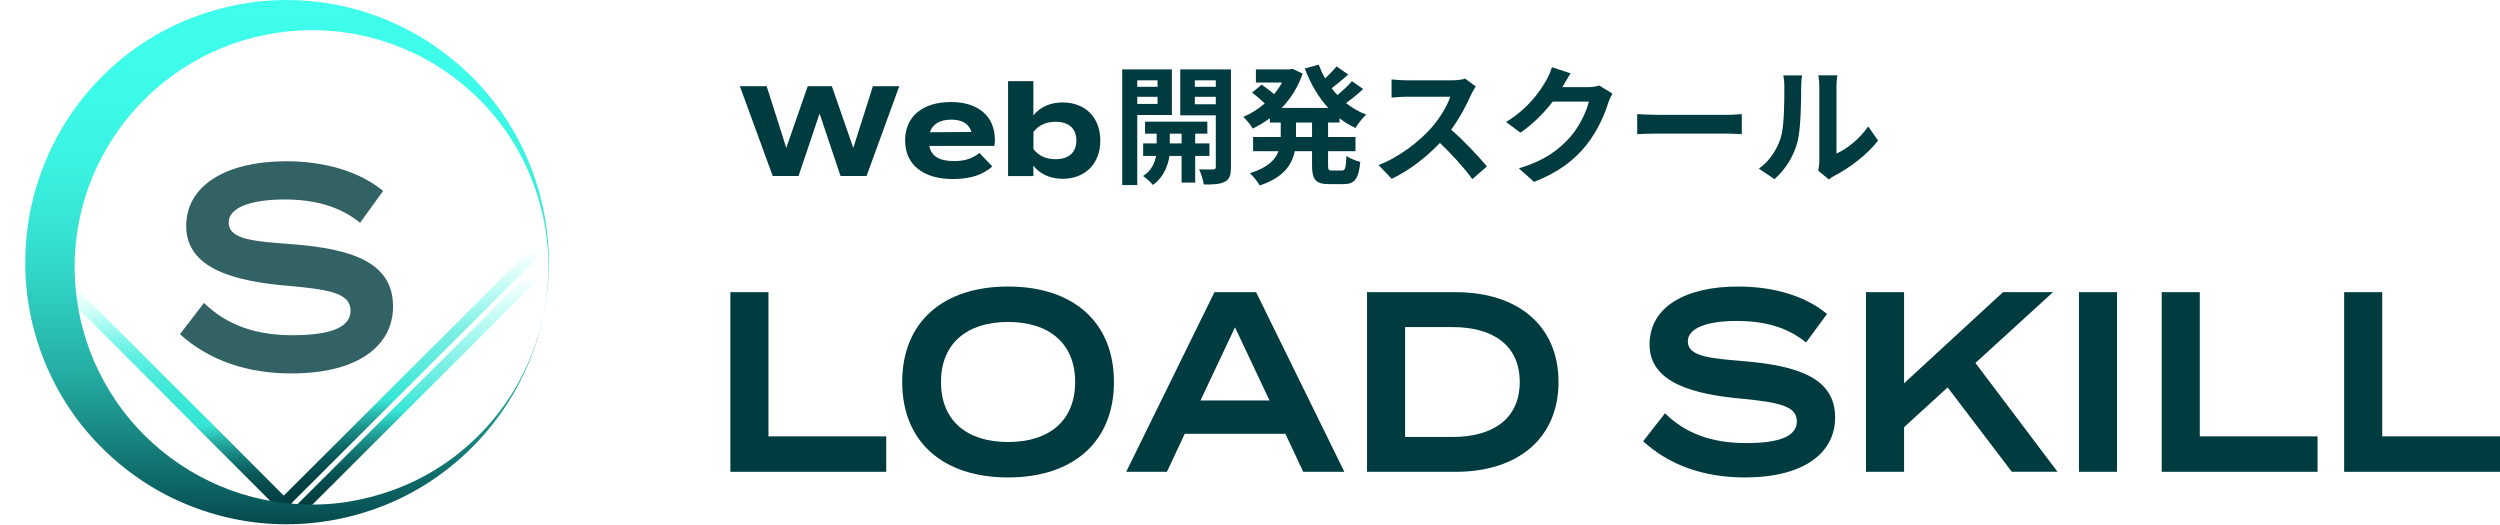
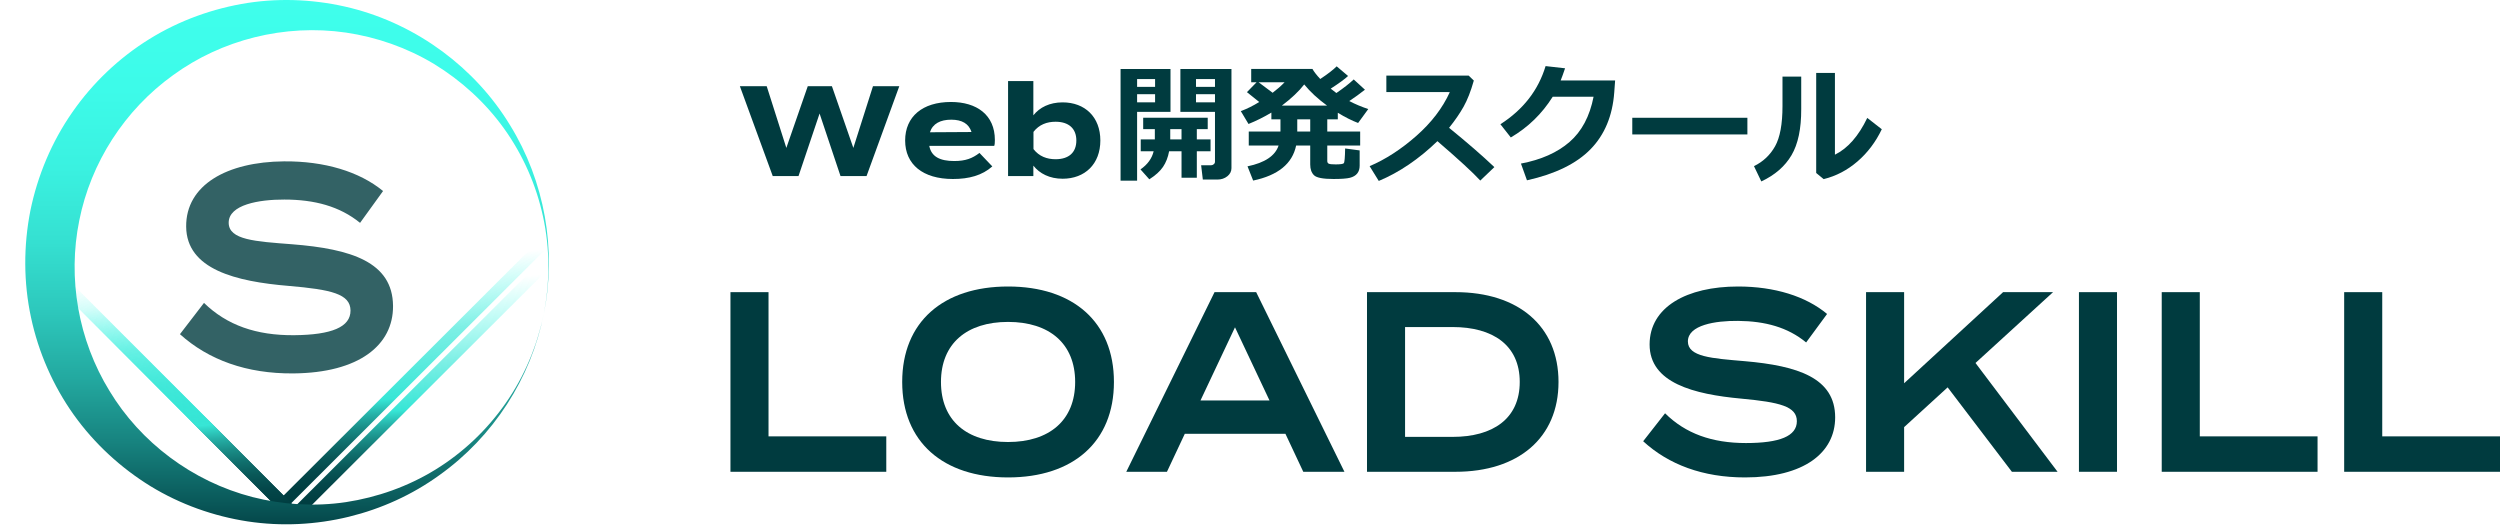
- <svg xmlns="http://www.w3.org/2000/svg" id="_レイヤー_1" data-name="レイヤー 1" viewBox="0 0 350.67 73.55">
+ <svg xmlns="http://www.w3.org/2000/svg" id="_レイヤー_1" data-name="レイヤー 1" viewBox="0 0 350.674 73.545">
  <defs>
    <style>
      .cls-1 {
-         font-family: Meiryo-Bold, Meiryo;
-         font-size: 18px;
-         font-weight: 700;
+         opacity: .8;
      }

-       .cls-1, .cls-2 {
+       .cls-2 {
+         fill: url(#_名称未設定グラデーション_130);
+       }
+ 
+       .cls-3 {
        fill: #003b3f;
      }

-       .cls-3 {
-         opacity: .8;
-       }
- 
      .cls-4 {
-         fill: url(#_名称未設定グラデーション_130);
+         fill: url(#_名称未設定グラデーション_591);
      }

      .cls-5 {
-         fill: url(#_名称未設定グラデーション_591);
-       }
- 
-       .cls-6 {
        fill: url(#_名称未設定グラデーション_595);
      }
    </style>
-     <linearGradient id="_名称未設定グラデーション_591" data-name="名称未設定グラデーション 591" x1="35.69" y1="72.08" x2="35.69" y2="34.93" gradientTransform="translate(-1.05 -10.06) rotate(-4.37) scale(1.19 1.18) skewX(-7.36)" gradientUnits="userSpaceOnUse">
+     <linearGradient id="_名称未設定グラデーション_591" data-name="名称未設定グラデーション 591" x1="35.685" y1="72.059" x2="35.685" y2="34.902" gradientTransform="translate(-1.055517 -10.06015) rotate(-4.37158) scale(1.1904 1.176619) skewX(-7.361361)" gradientUnits="userSpaceOnUse">
      <stop offset="0" stop-color="#003b3f" />
-       <stop offset=".07" stop-color="#003e41" />
-       <stop offset=".12" stop-color="#04474a" />
-       <stop offset=".17" stop-color="#095858" />
-       <stop offset=".21" stop-color="#106f6d" />
-       <stop offset=".25" stop-color="#1a8d87" />
-       <stop offset=".29" stop-color="#26b1a8" />
-       <stop offset=".33" stop-color="#34dccd" />
-       <stop offset=".34" stop-color="#37e6d6" />
-       <stop offset=".55" stop-color="#37e7d7" stop-opacity=".64" />
-       <stop offset=".78" stop-color="#3fffec" stop-opacity="0" />
+       <stop offset=".067" stop-color="#003e41" />
+       <stop offset=".119" stop-color="#04474a" />
+       <stop offset=".166" stop-color="#095858" />
+       <stop offset=".209" stop-color="#106f6d" />
+       <stop offset=".251" stop-color="#1a8d87" />
+       <stop offset=".291" stop-color="#26b1a8" />
+       <stop offset=".328" stop-color="#34dccd" />
+       <stop offset=".336" stop-color="#37e6d6" />
+       <stop offset=".55" stop-color="#37e7d7" stop-opacity=".644" />
+       <stop offset=".777" stop-color="#3fffec" stop-opacity="0" />
    </linearGradient>
-     <linearGradient id="_名称未設定グラデーション_595" data-name="名称未設定グラデーション 595" x1="37.08" y1="73.52" x2="37.08" y2="36.36" gradientTransform="translate(-1.05 -10.06) rotate(-4.37) scale(1.19 1.18) skewX(-7.36)" gradientUnits="userSpaceOnUse">
+     <linearGradient id="_名称未設定グラデーション_595" data-name="名称未設定グラデーション 595" x1="37.084" y1="73.493" x2="37.084" y2="36.337" gradientTransform="translate(-1.055517 -10.06015) rotate(-4.37158) scale(1.1904 1.176619) skewX(-7.361361)" gradientUnits="userSpaceOnUse">
      <stop offset="0" stop-color="#003b3f" />
-       <stop offset=".07" stop-color="#003e41" />
-       <stop offset=".12" stop-color="#04474a" />
-       <stop offset=".17" stop-color="#095858" />
-       <stop offset=".21" stop-color="#106f6d" />
-       <stop offset=".25" stop-color="#1a8d87" />
-       <stop offset=".29" stop-color="#26b1a8" />
-       <stop offset=".33" stop-color="#34dccd" />
-       <stop offset=".34" stop-color="#37e6d6" />
-       <stop offset=".48" stop-color="#37e7d7" stop-opacity=".64" />
-       <stop offset=".74" stop-color="#3fffec" stop-opacity="0" />
+       <stop offset=".067" stop-color="#003e41" />
+       <stop offset=".119" stop-color="#04474a" />
+       <stop offset=".166" stop-color="#095858" />
+       <stop offset=".209" stop-color="#106f6d" />
+       <stop offset=".251" stop-color="#1a8d87" />
+       <stop offset=".291" stop-color="#26b1a8" />
+       <stop offset=".328" stop-color="#34dccd" />
+       <stop offset=".336" stop-color="#37e6d6" />
+       <stop offset=".483" stop-color="#37e7d7" stop-opacity=".644" />
+       <stop offset=".736" stop-color="#3fffec" stop-opacity="0" />
    </linearGradient>
-     <linearGradient id="_名称未設定グラデーション_130" data-name="名称未設定グラデーション 130" x1="40.27" y1="75.63" x2="40.27" y2="-1.35" gradientUnits="userSpaceOnUse">
+     <linearGradient id="_名称未設定グラデーション_130" data-name="名称未設定グラデーション 130" x1="40.27" y1="75.627" x2="40.27" y2="-1.346" gradientUnits="userSpaceOnUse">
      <stop offset="0" stop-color="#003b3f" />
-       <stop offset=".06" stop-color="#095758" />
-       <stop offset=".18" stop-color="#17837f" />
-       <stop offset=".29" stop-color="#23a9a0" />
-       <stop offset=".42" stop-color="#2dc8bc" />
-       <stop offset=".54" stop-color="#35e0d1" />
-       <stop offset=".67" stop-color="#3af1e0" />
+       <stop offset=".064" stop-color="#095758" />
+       <stop offset=".177" stop-color="#17837f" />
+       <stop offset=".294" stop-color="#23a9a0" />
+       <stop offset=".415" stop-color="#2dc8bc" />
+       <stop offset=".541" stop-color="#35e0d1" />
+       <stop offset=".675" stop-color="#3af1e0" />
      <stop offset=".82" stop-color="#3dfbe9" />
      <stop offset="1" stop-color="#3fffec" />
    </linearGradient>
  </defs>
-   <path class="cls-5" d="M76.55,32.83l1.07,1.08-38.05,37.99L0,32.27l1.29-1.29,38.49,38.56,36.77-36.7Z" />
-   <path class="cls-6" d="M78.11,34.4l1.07,1.08-38.05,37.99L1.57,33.84l1.29-1.29,38.49,38.55,36.77-36.7Z" />
-   <g class="cls-3">
-     <path class="cls-2" d="M55.13,42.9c.05,5.52-4.78,9.4-13.97,9.48-6.56.06-11.92-1.9-15.92-5.5l3.37-4.39c3.22,3.13,7.34,4.58,12.65,4.53,5.26-.04,7.93-1.15,7.91-3.47-.02-2.32-2.69-2.94-8.67-3.45-7.42-.62-14.33-2.32-14.38-8.32-.05-5.84,5.71-9.09,13.72-9.16,5.67-.05,10.58,1.43,13.9,4.16l-3.23,4.47c-2.88-2.33-6.41-3.27-10.63-3.27-3.52,0-7.82.71-7.8,3.27.02,2.4,3.73,2.61,8.89,3,8.27.65,14.11,2.48,14.16,8.64Z" />
+   <path class="cls-4" d="M76.546,32.798l1.074,1.076-38.055,37.993L0,32.235l1.29-1.288,38.492,38.556,36.765-36.705Z" />
+   <path class="cls-5" d="M78.115,34.371l1.074,1.076-38.055,37.992L1.569,33.808l1.29-1.288,38.492,38.556,36.765-36.704Z" />
+   <g class="cls-1">
+     <path class="cls-3" d="M55.131,42.9c.047,5.519-4.778,9.4-13.973,9.479-6.563.056-11.919-1.898-15.917-5.504l3.374-4.388c3.215,3.132,7.344,4.576,12.646,4.531,5.265-.045,7.925-1.147,7.905-3.468-.02-2.319-2.695-2.936-8.669-3.445-7.421-.617-14.333-2.317-14.384-8.316-.05-5.839,5.707-9.087,13.716-9.156,5.673-.048,10.58,1.43,13.904,4.161l-3.226,4.467c-2.875-2.335-6.406-3.265-10.633-3.269-3.522-.01-7.818.707-7.796,3.267.021,2.399,3.73,2.607,8.888,3.003,8.274.65,14.112,2.479,14.165,8.638Z" />
  </g>
-   <path class="cls-4" d="M76.27,44.04c-1.78,8.99-7.08,17.23-14.66,22.62-7.52,5.45-17.34,7.92-26.88,6.47-4.75-.73-9.42-2.38-13.61-4.94-4.17-2.57-7.89-5.98-10.78-10.03-2.88-4.05-4.94-8.72-5.99-13.64-1.06-4.91-1.06-10.06-.09-14.99,1.01-4.92,3-9.67,5.88-13.79,2.86-4.13,6.57-7.64,10.8-10.27C25.16,2.86,29.91,1.17,34.76.41c4.85-.74,9.81-.45,14.47.72,9.35,2.36,17.45,8.45,22.28,16.38,4.9,7.91,6.6,17.56,4.76,26.54ZM76.27,44.04c.88-4.49.88-9.16-.09-13.62-.96-4.46-2.84-8.71-5.47-12.38-2.64-3.68-6.03-6.75-9.82-9.06-3.81-2.3-8.04-3.77-12.35-4.41-8.65-1.26-17.47,1.02-24.25,5.96-6.82,4.89-11.56,12.29-13.17,20.39-1.65,8.09-.16,16.75,4.24,23.91,4.33,7.18,11.6,12.7,20.06,14.89,4.22,1.08,8.7,1.36,13.1.71,4.39-.67,8.71-2.19,12.56-4.56,3.85-2.37,7.23-5.56,9.83-9.3,2.62-3.74,4.43-8.04,5.36-12.53Z" />
-   <text class="cls-1" transform="translate(155.99 24.33)">
-     <tspan x="0" y="0">開発スクール</tspan>
-   </text>
+   <path class="cls-2" d="M76.273,44.042c-1.78,8.993-7.08,17.234-14.661,22.623-7.524,5.447-17.343,7.919-26.877,6.473-4.751-.727-9.425-2.38-13.613-4.936-4.172-2.57-7.889-5.976-10.778-10.027-2.884-4.052-4.945-8.724-5.992-13.638-1.057-4.914-1.064-10.056-.092-14.99,1.011-4.925,3-9.669,5.877-13.792,2.862-4.13,6.572-7.645,10.8-10.267C25.165,2.861,29.917,1.165,34.76.408c4.853-.743,9.806-.452,14.47.716,9.355,2.359,17.453,8.445,22.281,16.382,4.903,7.906,6.599,17.555,4.762,26.537ZM76.273,44.042c.879-4.494.875-9.162-.093-13.624-.956-4.462-2.839-8.705-5.472-12.379-2.636-3.675-6.029-6.748-9.818-9.06-3.807-2.299-8.044-3.768-12.354-4.407-8.647-1.257-17.472,1.025-24.245,5.961-6.821,4.893-11.559,12.292-13.172,20.394-1.649,8.094-.155,16.754,4.242,23.912,4.333,7.18,11.598,12.701,20.062,14.885,4.224,1.077,8.702,1.362,13.102.709,4.39-.669,8.709-2.189,12.56-4.563,3.848-2.37,7.226-5.557,9.833-9.302,2.619-3.741,4.428-8.044,5.356-12.528Z" />
  <g>
-     <path class="cls-2" d="M126.14,12.09l-4.59,12.6h-3.65l-2.94-8.77-2.95,8.77h-3.62l-4.61-12.6h3.76l2.75,8.66,3.01-8.66h3.38l3.01,8.66,2.75-8.66h3.69Z" />
-     <path class="cls-2" d="M133.86,22.59c1.58,0,2.54-.38,3.53-1.13l1.8,1.89c-1.42,1.26-3.26,1.76-5.53,1.76-4.23,0-6.7-2.05-6.7-5.4s2.43-5.4,6.43-5.4c3.6,0,6.16,1.8,6.16,5.33,0,.4-.02.63-.09.83h-9.11c.29,1.51,1.49,2.12,3.51,2.12ZM130.44,18.55l5.83-.04c-.38-1.17-1.33-1.73-2.84-1.73s-2.59.56-2.99,1.76Z" />
-     <path class="cls-2" d="M154.34,19.71c0,3.29-2.16,5.37-5.29,5.37-1.82,0-3.22-.72-4.1-1.84v1.46h-3.55v-13.32h3.55v4.81c.88-1.12,2.29-1.82,4.1-1.82,3.13,0,5.29,2.05,5.29,5.35ZM150.98,19.71c0-1.66-1.04-2.63-2.92-2.63-1.21,0-2.3.4-3.1,1.42v2.41c.79,1.03,1.89,1.42,3.1,1.42,1.87,0,2.92-.95,2.92-2.63Z" />
+     <path class="cls-3" d="M164.186,15.694h-4.685v9.65h-2.32v-15.662h7.005v6.012ZM162.023,12.188v-1.099h-2.522v1.099h2.522ZM162.023,14.35v-1.134h-2.522v1.134h2.522ZM163.992,21.223c-.158.85-.444,1.579-.857,2.188s-1.053,1.189-1.92,1.74l-1.239-1.389c.99-.686,1.605-1.532,1.846-2.54h-1.811v-1.67h1.978v-1.441h-1.635v-1.6h9.053v1.6h-1.529v1.441h1.925v1.67h-1.925v3.709h-2.145v-3.709h-1.74ZM164.15,19.553h1.582v-1.441h-1.582v1.441ZM172.737,23.578c0,.457-.193.839-.58,1.147s-.85.461-1.389.461h-2.048l-.237-2.004h1.389c.141,0,.268-.048.382-.145s.171-.215.171-.356v-6.987h-4.852v-6.012h7.163v13.896ZM167.763,12.188h2.663v-1.099h-2.663v1.099ZM170.426,13.216h-2.663v1.134h2.663v-1.134Z" />
+     <path class="cls-3" d="M181.808,20.414c-.527,2.543-2.537,4.181-6.029,4.913l-.791-1.995c2.432-.504,3.885-1.477,4.359-2.918h-4.184v-1.96h4.447v-1.714h-1.274v-.949c-1.02.615-2.089,1.148-3.208,1.6l-1.081-1.802c.879-.328,1.74-.756,2.584-1.283l-1.723-1.38,1.354-1.389h-.756v-1.872h8.587c.223.398.589.87,1.099,1.415,1.061-.703,1.828-1.295,2.303-1.775l1.6,1.354c-.486.451-1.298,1.043-2.435,1.775.311.246.574.451.791.615,1.025-.703,1.837-1.339,2.435-1.907l1.573,1.441c-.68.539-1.412,1.069-2.197,1.591.803.422,1.69.797,2.663,1.125l-1.424,1.951c-.867-.328-1.816-.806-2.848-1.433v.923h-1.477v1.714h4.614v1.96h-4.614v2.162c0,.193.072.322.215.387s.464.097.962.097c.65,0,1.03-.054,1.138-.163s.171-.798.189-2.07l2.039.272v2.136c0,.451-.114.819-.343,1.103s-.567.483-1.015.598-1.22.171-2.316.171c-1.459,0-2.367-.174-2.725-.523s-.536-.851-.536-1.507v-2.663h-1.978ZM176.543,11.537l1.969,1.477c.627-.475,1.187-.967,1.679-1.477h-3.647ZM179.804,14.816h6.346c-1.301-.949-2.37-1.939-3.208-2.971-.744.961-1.79,1.951-3.138,2.971ZM181.966,16.74v1.714h1.819v-1.714h-1.819Z" />
+     <path class="cls-3" d="M209.616,23.438l-1.978,1.89c-1.037-1.131-3.041-2.974-6.012-5.528-2.602,2.514-5.344,4.374-8.227,5.581l-1.283-2.074c2.238-.955,4.419-2.367,6.543-4.236s3.693-3.92,4.707-6.152l-8.903-.009v-2.303h11.549l.721.694c-.422,1.494-.901,2.717-1.437,3.669s-1.214,1.938-2.035,2.958c2.531,2.057,4.649,3.894,6.354,5.511Z" />
+     <path class="cls-3" d="M226.553,11.282l-.123,1.679c-.24,3.287-1.348,5.943-3.322,7.967s-4.948,3.479-8.921,4.364l-.844-2.347c2.824-.533,5.093-1.541,6.807-3.023s2.841-3.601,3.38-6.354h-5.73c-1.5,2.391-3.46,4.295-5.88,5.713l-1.459-1.854c3.205-2.057,5.317-4.775,6.337-8.156l2.733.308c-.223.668-.428,1.236-.615,1.705h7.638Z" />
+     <path class="cls-3" d="M245.106,18.858h-16.146v-2.338h16.146v2.338Z" />
+     <path class="cls-3" d="M252.656,15.299c.012,2.754-.442,4.912-1.362,6.473s-2.332,2.788-4.236,3.678l-1.028-2.145c1.283-.627,2.271-1.557,2.962-2.791s1.037-3.11,1.037-5.629v-4.14h2.628v4.553ZM263.959,18.129c-.85,1.781-1.985,3.286-3.406,4.513s-3.004,2.055-4.75,2.483l-1.046-.861v-14.036h2.628v11.47c1.799-.885,3.311-2.604,4.535-5.159l2.039,1.591Z" />
  </g>
  <g>
-     <path class="cls-2" d="M124.31,61.21v4.97h-21.86v-25.2h5.34v20.23h16.52Z" />
-     <path class="cls-2" d="M126.55,53.58c0-8.42,5.74-13.39,14.85-13.39s14.85,4.97,14.85,13.39-5.74,13.39-14.85,13.39-14.85-4.97-14.85-13.39ZM150.81,53.58c0-5.4-3.64-8.42-9.41-8.42s-9.41,3.02-9.41,8.42,3.6,8.42,9.41,8.42,9.41-3.02,9.41-8.42Z" />
-     <path class="cls-2" d="M180.3,60.85h-14.12l-2.5,5.33h-5.71l12.38-25.2h5.84l12.38,25.2h-5.77l-2.5-5.33ZM178.07,56.17l-4.84-10.26-4.84,10.26h9.68Z" />
-     <path class="cls-2" d="M218.61,53.58c0,7.85-5.64,12.6-14.45,12.6h-12.41v-25.2h12.41c8.81,0,14.45,4.75,14.45,12.6ZM213.17,53.58c0-5.18-3.8-7.7-9.41-7.7h-6.67v15.41h6.67c5.61,0,9.41-2.52,9.41-7.7Z" />
-     <path class="cls-2" d="M257.41,58.55c0,4.97-4.37,8.42-12.65,8.42-5.91,0-10.71-1.8-14.28-5.08l3.07-3.92c2.87,2.84,6.57,4.18,11.35,4.18s7.14-.97,7.14-3.06-2.4-2.66-7.78-3.17c-6.67-.61-12.88-2.2-12.88-7.59s5.21-8.14,12.41-8.14c5.11,0,9.51,1.37,12.48,3.85l-2.94,4c-2.57-2.12-5.74-2.99-9.54-3.02-3.17-.04-7.04.58-7.04,2.88,0,2.16,3.34,2.38,7.98,2.77,7.44.65,12.68,2.34,12.68,7.88Z" />
-     <path class="cls-2" d="M282.2,66.18l-9.01-11.84-6.11,5.58v6.26h-5.34v-25.2h5.34v12.78l13.88-12.78h7.01l-10.88,9.93,11.51,15.26h-6.41Z" />
-     <path class="cls-2" d="M291.61,66.18v-25.2h5.34v25.2h-5.34Z" />
-     <path class="cls-2" d="M325.08,61.21v4.97h-21.86v-25.2h5.34v20.23h16.52Z" />
-     <path class="cls-2" d="M350.67,61.21v4.97h-21.86v-25.2h5.34v20.23h16.52Z" />
+     <path class="cls-3" d="M126.144,12.089l-4.592,12.604h-3.655l-2.935-8.769-2.953,8.769h-3.619l-4.609-12.604h3.763l2.755,8.66,3.007-8.66h3.385l3.007,8.66,2.755-8.66h3.691Z" />
+     <path class="cls-3" d="M133.86,22.587c1.585,0,2.539-.378,3.529-1.135l1.801,1.891c-1.423,1.261-3.259,1.765-5.528,1.765-4.231,0-6.698-2.053-6.698-5.401,0-3.349,2.431-5.402,6.428-5.402,3.601,0,6.158,1.801,6.158,5.33,0,.396-.018.63-.09.828h-9.111c.288,1.513,1.494,2.125,3.511,2.125ZM130.439,18.553l5.834-.036c-.378-1.17-1.333-1.729-2.845-1.729-1.531,0-2.593.558-2.989,1.765Z" />
+     <path class="cls-3" d="M154.346,19.706c0,3.295-2.161,5.365-5.293,5.365-1.818,0-3.223-.72-4.105-1.836v1.458h-3.547v-13.324h3.547v4.808c.882-1.116,2.287-1.818,4.105-1.818,3.133,0,5.293,2.053,5.293,5.348ZM150.979,19.706c0-1.657-1.044-2.629-2.917-2.629-1.207,0-2.305.396-3.097,1.422v2.413c.792,1.026,1.89,1.422,3.097,1.422,1.873,0,2.917-.954,2.917-2.628Z" />
+   </g>
+   <g>
+     <path class="cls-3" d="M124.319,61.209v4.968h-21.858v-25.197h5.339v20.229h16.519Z" />
+     <path class="cls-3" d="M126.551,53.578c0-8.423,5.74-13.391,14.85-13.391s14.85,4.968,14.85,13.391-5.74,13.391-14.85,13.391-14.85-4.968-14.85-13.391ZM150.812,53.578c0-5.399-3.638-8.423-9.411-8.423-5.773,0-9.411,3.023-9.411,8.423s3.604,8.423,9.411,8.423c5.773,0,9.411-3.023,9.411-8.423Z" />
+     <path class="cls-3" d="M180.307,60.85h-14.116l-2.503,5.327h-5.706l12.38-25.197h5.84l12.381,25.197h-5.773l-2.502-5.327ZM178.071,56.17l-4.839-10.259-4.839,10.259h9.678Z" />
+     <path class="cls-3" d="M218.612,53.578c0,7.847-5.64,12.599-14.45,12.599h-12.414v-25.197h12.414c8.81,0,14.45,4.752,14.45,12.599ZM213.173,53.578c0-5.184-3.804-7.703-9.411-7.703h-6.674v15.406h6.674c5.606,0,9.411-2.52,9.411-7.703Z" />
+     <path class="cls-3" d="M257.417,58.546c0,4.967-4.372,8.423-12.647,8.423-5.907,0-10.712-1.8-14.283-5.076l3.07-3.923c2.87,2.844,6.574,4.176,11.346,4.176,4.739,0,7.142-.973,7.142-3.061,0-2.087-2.402-2.663-7.775-3.167-6.674-.612-12.881-2.196-12.881-7.595,0-5.256,5.206-8.136,12.414-8.136,5.105,0,9.511,1.368,12.48,3.852l-2.937,3.996c-2.569-2.124-5.74-2.988-9.544-3.024-3.171-.035-7.042.576-7.042,2.88,0,2.16,3.338,2.376,7.977,2.771,7.441.648,12.681,2.34,12.681,7.884Z" />
+     <path class="cls-3" d="M282.207,66.177l-9.011-11.843-6.106,5.579v6.264h-5.34v-25.197h5.34v12.778l13.882-12.778h7.008l-10.879,9.935,11.514,15.263h-6.407Z" />
+     <path class="cls-3" d="M291.612,66.177v-25.197h5.34v25.197h-5.34Z" />
+     <path class="cls-3" d="M325.082,61.209v4.968h-21.858v-25.197h5.34v20.229h16.519Z" />
+     <path class="cls-3" d="M350.674,61.209v4.968h-21.858v-25.197h5.34v20.229h16.519Z" />
  </g>
</svg>
